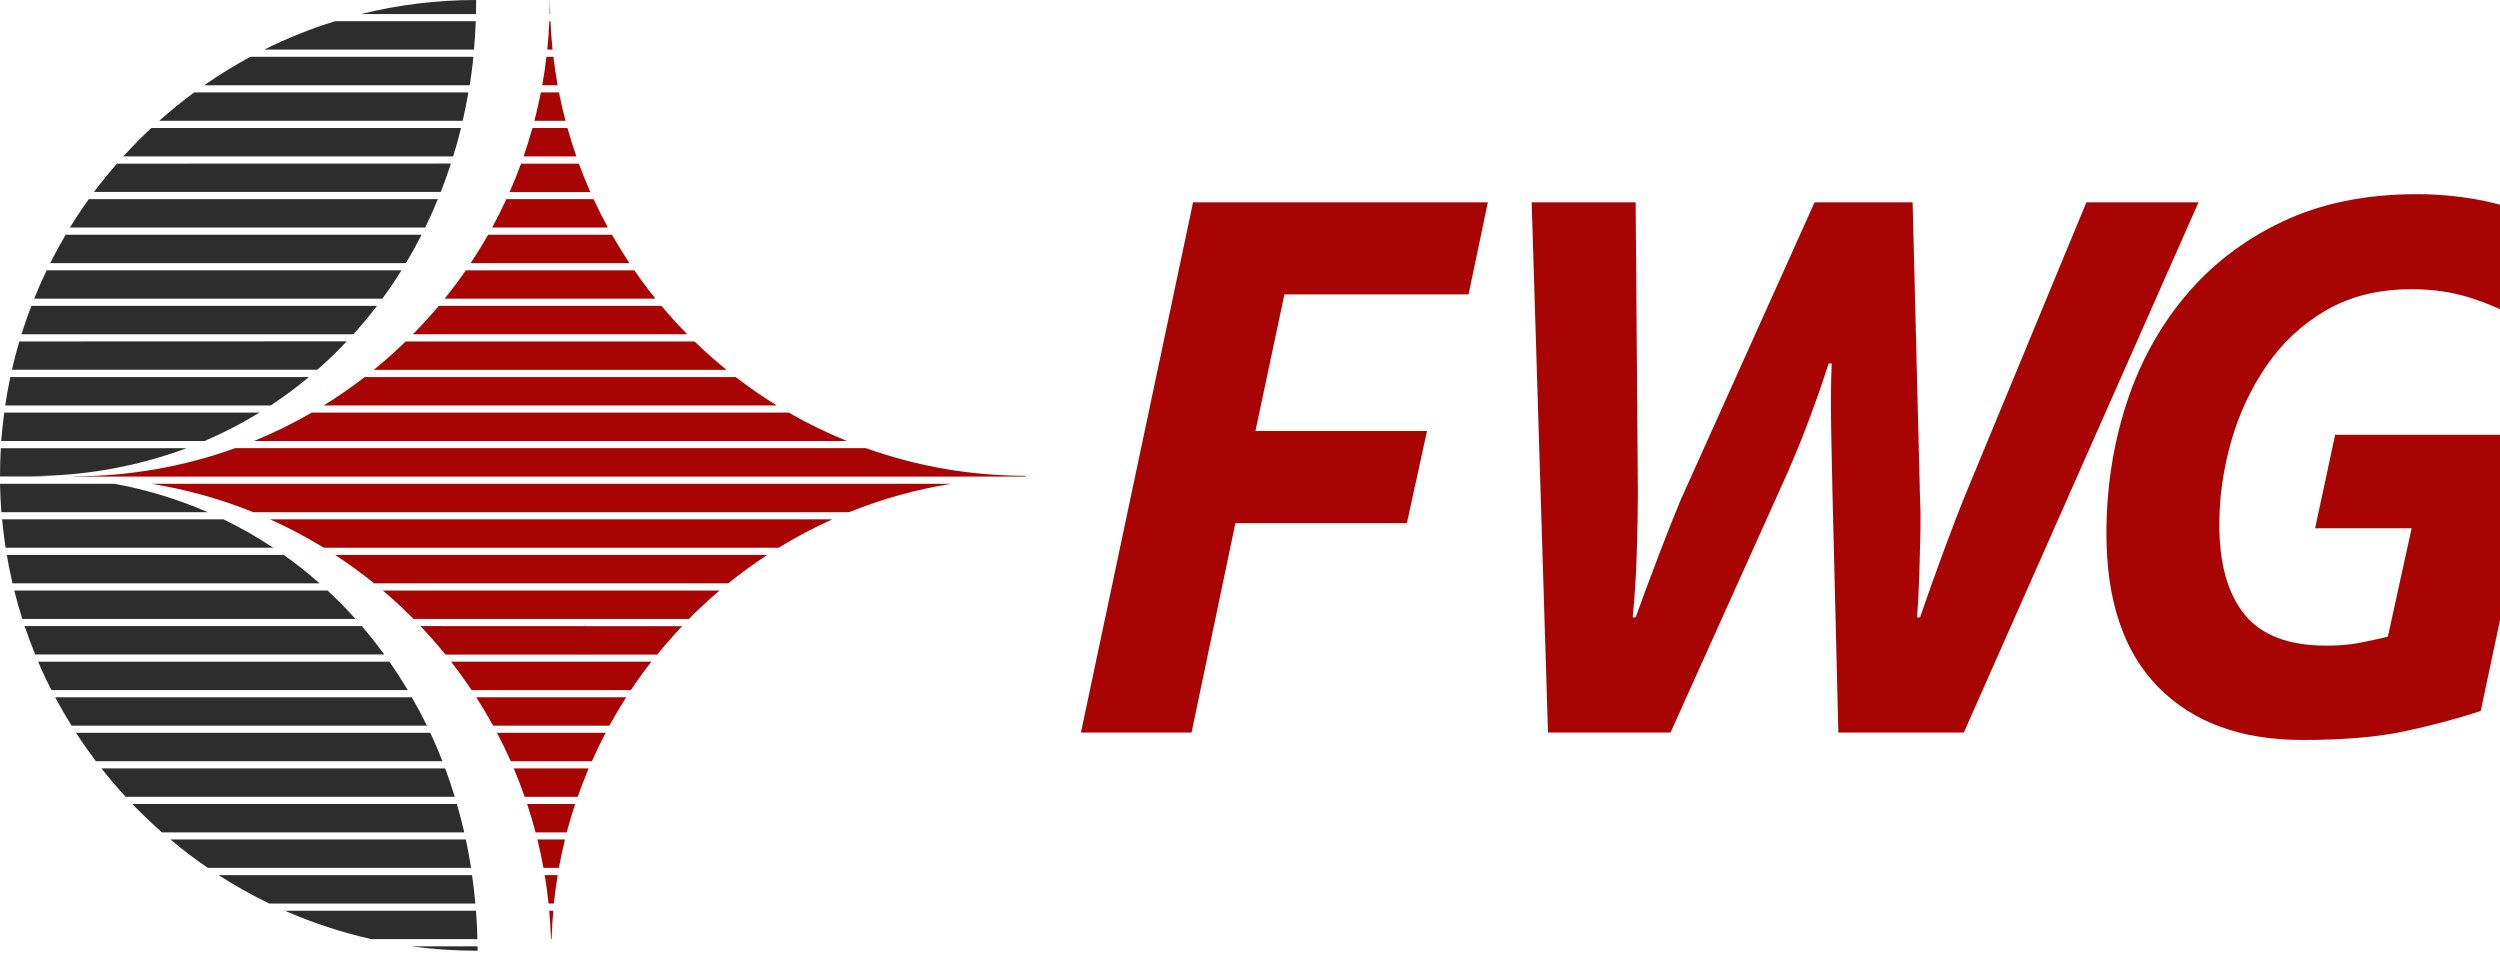
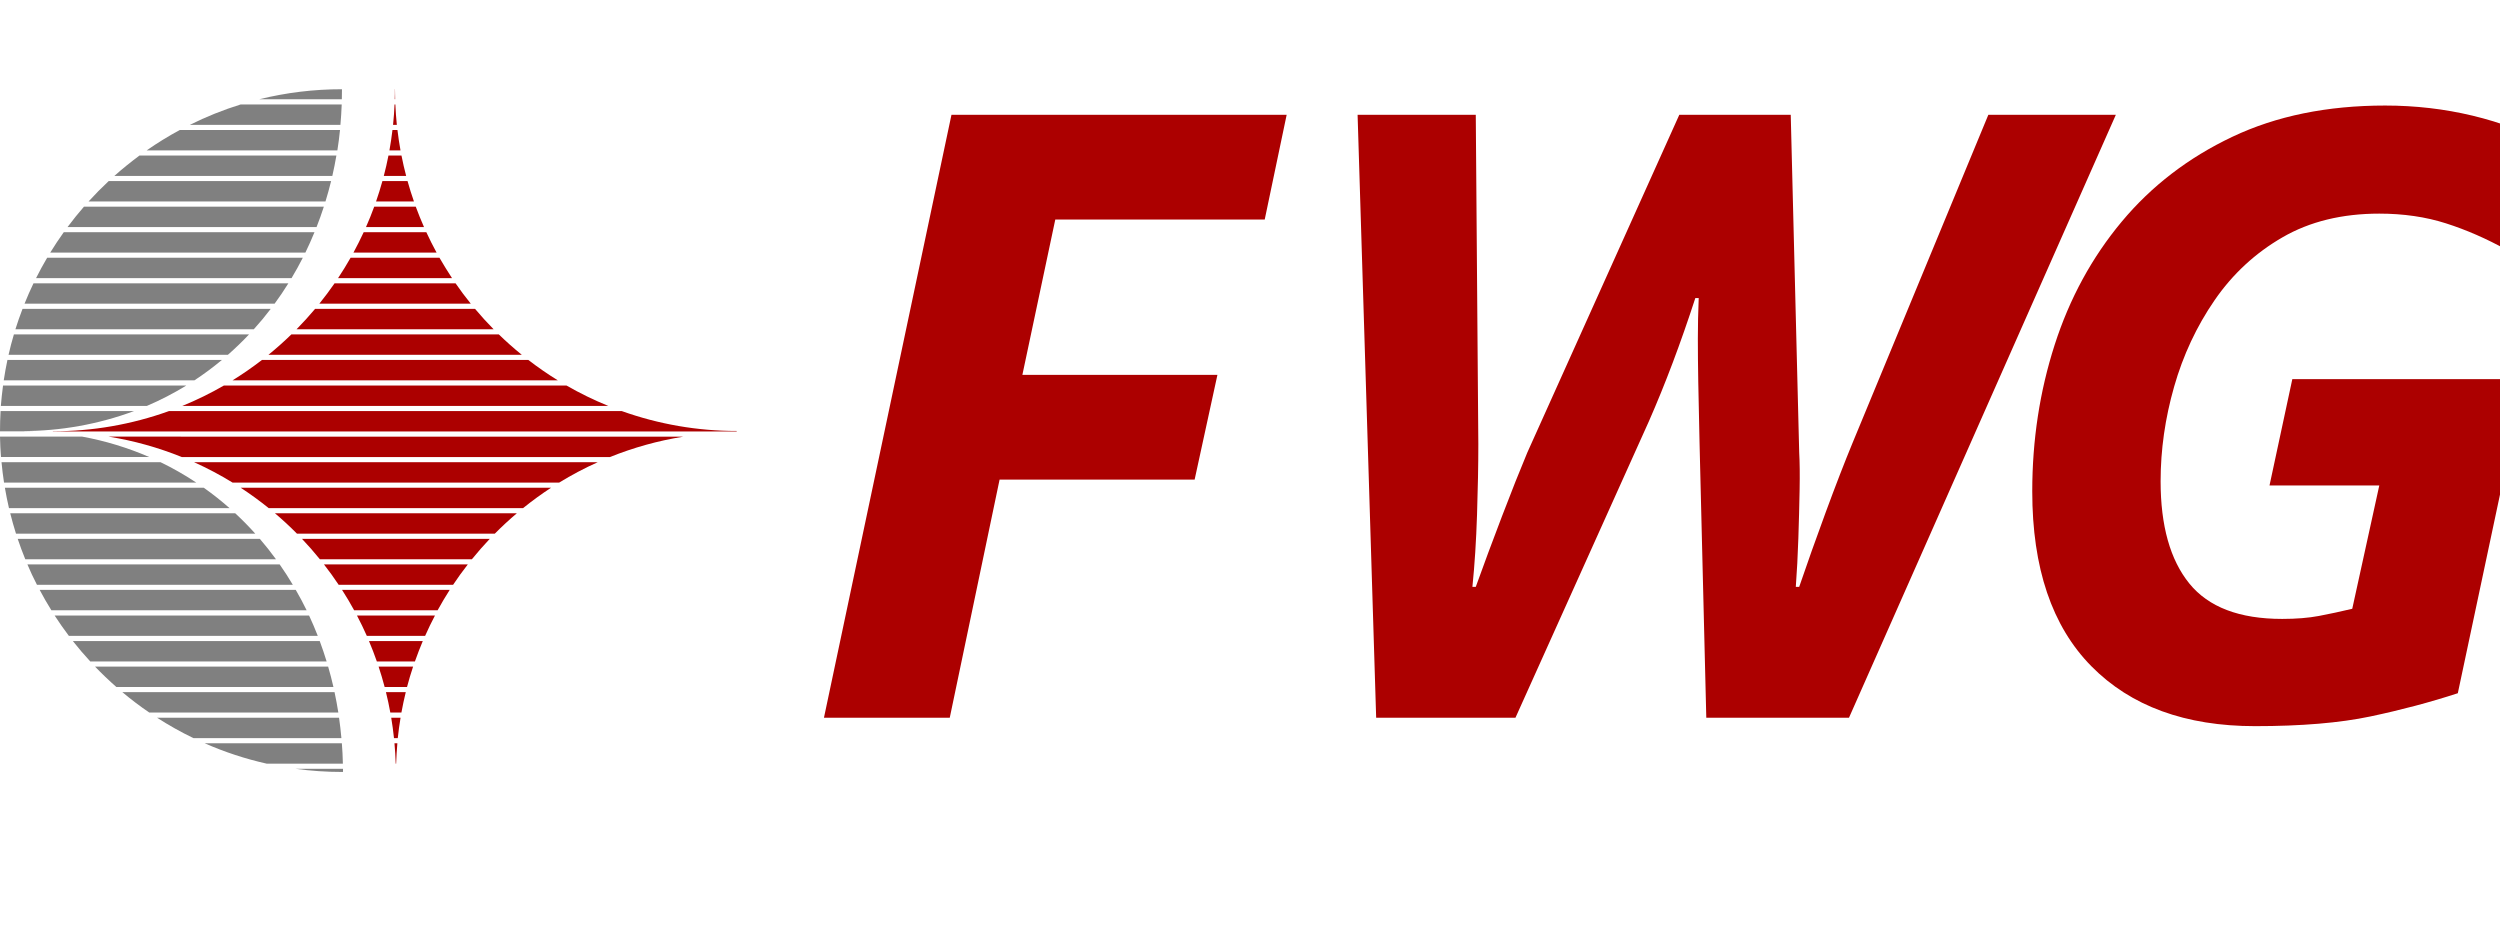
- <svg xmlns="http://www.w3.org/2000/svg" viewBox="0 0 824.92 314.2">
+ <svg xmlns="http://www.w3.org/2000/svg" viewBox="0 0 1148.58 424.78">
  <defs>
-     <style>.cls-1{font-size:245.03px;font-family:Barlow-BoldItalic, Barlow;font-weight:700;font-style:italic;}.cls-1,.cls-4{fill:#a80404;}.cls-2{letter-spacing:-0.03em;}.cls-3{fill:#2d2d2d;}</style>
+     <style>.cls-1{font-size:387.93px;font-family:Barlow-BoldItalic, Barlow;font-weight:700;font-style:italic;letter-spacing:0.03em;}.cls-1,.cls-5{fill:#ac0000;}.cls-2{letter-spacing:-0.01em;}.cls-3{letter-spacing:0.03em;}.cls-4{fill:gray;}</style>
  </defs>
  <g id="Layer_2" data-name="Layer 2">
    <g id="Layer_1-2" data-name="Layer 1">
-       <text class="cls-1" transform="translate(350.3 241.71)">F<tspan class="cls-2" x="133.05" y="0">W</tspan>
-         <tspan x="330.05" y="0">G</tspan>
+       <text class="cls-1" transform="translate(368.46 329.74)">F<tspan class="cls-2" x="220.34" y="0">W</tspan>
+         <tspan class="cls-3" x="541.94" y="0">G</tspan>
      </text>
-       <path class="cls-3" d="M25.09,241.81q3.12,4.8,6.56,9.37H146q-1.86-4.77-4-9.37Z" />
-       <path class="cls-3" d="M43.66,265.29q4.7,4.89,9.8,9.37h99.73c-.72-3.17-1.54-6.29-2.43-9.37Z" />
-       <path class="cls-3" d="M33.47,253.55q3.81,4.84,8,9.37H150.06q-1.45-4.76-3.17-9.37Z" />
-       <path class="cls-3" d="M18.21,230.07q2.53,4.78,5.39,9.37H140.87q-2.33-4.78-5-9.37Z" />
-       <path class="cls-3" d="M8.13,206.59q1.59,4.75,3.48,9.37H126.79q-3.53-4.85-7.42-9.37Z" />
-       <path class="cls-3" d="M12.59,218.33q2,4.77,4.39,9.37H134.53q-2.86-4.81-6.05-9.37Z" />
-       <path class="cls-3" d="M56.22,277q5.94,5,12.36,9.37h86.86q-.75-4.74-1.74-9.37Z" />
-       <path class="cls-3" d="M6.38,112.67Q5,117.31,3.93,122H104.71q5.07-4.44,9.71-9.37Z" />
-       <path class="cls-3" d="M7.35,204.22H117.29q-4.4-4.91-9.22-9.37H4.7Q5.89,199.59,7.35,204.22Z" />
-       <path class="cls-3" d="M119.05,4.65h38c0-1.53.06-3.06.06-4.6V0h0A157.37,157.37,0,0,0,119.05,4.65Z" />
-       <path class="cls-3" d="M72.14,288.77a158.54,158.54,0,0,0,16.71,9.37h68q-.42-4.74-1.08-9.37Z" />
-       <path class="cls-3" d="M2.24,183.11c.54,3.15,1.16,6.28,1.88,9.37H105.46a142.38,142.38,0,0,0-11.84-9.37Z" />
-       <path class="cls-3" d="M94,300.51a156.52,156.52,0,0,0,28.53,9.37h35c-.07-3.15-.23-6.28-.47-9.37Z" />
-       <path class="cls-3" d="M157.08,313.7h.51c0-.48,0-1,0-1.44H135.74A159.78,159.78,0,0,0,157.08,313.7Z" />
-       <path class="cls-3" d="M38.58,54Q34.64,58.52,31,63.34H145.44c1.2-3.07,2.33-6.19,3.35-9.37Z" />
-       <path class="cls-3" d="M29.3,65.71Q26,70.29,23.08,75.08H140.3q2.23-4.59,4.19-9.37Z" />
-       <path class="cls-3" d="M49.93,42.23q-4.82,4.5-9.25,9.37H149.53Q151,47,152.12,42.23Z" />
-       <path class="cls-3" d="M21.66,77.45Q19,82,16.56,86.82H133.94q2.75-4.57,5.18-9.37Z" />
-       <path class="cls-3" d="M110.53,7a155.47,155.47,0,0,0-23.35,9.37H156.4c.28-3.1.47-6.23.59-9.37Z" />
-       <path class="cls-3" d="M64.07,30.49c-4,2.95-7.85,6.08-11.54,9.38H152.68q1.06-4.63,1.87-9.38Z" />
-       <path class="cls-3" d="M82.6,18.75a157.71,157.71,0,0,0-15.22,9.38H155c.49-3.1.89-6.22,1.21-9.38Z" />
-       <path class="cls-3" d="M0,159.63q.09,4.73.45,9.37H68.56a142.36,142.36,0,0,0-30.79-9.37Z" />
-       <path class="cls-3" d="M15.39,89.19q-2.21,4.61-4.12,9.37H126.16q3.33-4.55,6.33-9.37Z" />
-       <path class="cls-3" d="M1.39,136.15c-.41,3.1-.74,6.22-1,9.37H67.48a139.19,139.19,0,0,0,18.13-9.37Z" />
-       <path class="cls-3" d="M.7,171.37c.29,3.15.67,6.28,1.15,9.37H90.16a139.57,139.57,0,0,0-16.42-9.37Z" />
-       <path class="cls-3" d="M61.58,147.89H.27C.1,150.93,0,154,0,157.08v0H0c0,.05,0,.09,0,.13H16.33c-2-.08-4-.13-6-.14A147.38,147.38,0,0,0,61.58,147.89Z" />
-       <path class="cls-3" d="M3.41,124.41c-.65,3.09-1.22,6.22-1.69,9.37h87.6a141.14,141.14,0,0,0,12.62-9.37Z" />
-       <path class="cls-3" d="M10.35,100.93c-1.18,3.08-2.28,6.2-3.27,9.37H116.61q4.08-4.5,7.78-9.37Z" />
-       <path class="cls-4" d="M173.94,265.29q1.53,4.62,2.78,9.37H187c.83-3.17,1.77-6.29,2.79-9.37Z" />
-       <path class="cls-4" d="M169.52,253.55q1.95,4.6,3.61,9.37h17.5q1.67-4.76,3.61-9.37Z" />
-       <path class="cls-4" d="M164,241.81q2.41,4.59,4.53,9.37h26.78q2.11-4.77,4.53-9.37Z" />
-       <path class="cls-4" d="M110.58,183.11a158.36,158.36,0,0,1,12.87,9.37H240.31a158.36,158.36,0,0,1,12.87-9.37Z" />
-       <path class="cls-4" d="M148.83,218.33q3.55,4.54,6.76,9.37h52.58q3.21-4.81,6.76-9.37Z" />
-       <path class="cls-4" d="M138.74,206.59Q143,211.11,147,216h69.86q3.93-4.85,8.21-9.37Z" />
-       <path class="cls-4" d="M157.14,230.07q2.94,4.58,5.56,9.37h38.36q2.63-4.78,5.56-9.37Z" />
-       <path class="cls-4" d="M126.32,194.85q5.27,4.47,10.12,9.37h90.88q4.86-4.91,10.13-9.37Z" />
-       <path class="cls-4" d="M24.34,157.17h-.05v.09H338.46V157a156.63,156.63,0,0,1-52.78-9.13H77.62A156.78,156.78,0,0,1,24.34,157.17Z" />
-       <path class="cls-4" d="M181.85,312.25c0,.65,0,1.3,0,1.95h0c0-.65,0-1.3,0-1.95Z" />
-       <path class="cls-4" d="M179.74,288.77c.51,3.09.94,6.21,1.27,9.37h1.74q.5-4.74,1.28-9.37Z" />
-       <path class="cls-4" d="M181.23,300.51c.28,3.09.48,6.22.57,9.37H182c.1-3.15.29-6.28.57-9.37Z" />
-       <path class="cls-4" d="M177.32,277c.76,3.09,1.44,6.21,2,9.37h5.1q.87-4.74,2-9.37Z" />
-       <path class="cls-4" d="M89.14,171.37a156.4,156.4,0,0,1,17.7,9.37H256.91a157.54,157.54,0,0,1,17.72-9.37Z" />
-       <path class="cls-4" d="M175.69,42.23q-1.32,4.76-2.92,9.37h17.41q-1.62-4.62-2.94-9.37Z" />
-       <path class="cls-4" d="M171.93,54q-1.74,4.77-3.78,9.37H194.8c-1.35-3.07-2.63-6.19-3.79-9.37Z" />
-       <path class="cls-4" d="M178.47,30.49q-.93,4.74-2.14,9.38H186.6q-1.22-4.63-2.15-9.38Z" />
-       <path class="cls-4" d="M167.09,65.71q-2.21,4.77-4.7,9.37h38.19q-2.51-4.59-4.71-9.37Z" />
-       <path class="cls-4" d="M180.31,18.75c-.37,3.16-.83,6.28-1.39,9.38H184c-.56-3.1-1-6.22-1.4-9.38Z" />
-       <path class="cls-4" d="M181.42,0V.08c0,1.53,0,3.05-.07,4.57h.2c-.05-1.54-.08-3.07-.08-4.62Z" />
-       <path class="cls-4" d="M181.26,7c-.13,3.14-.36,6.27-.68,9.37h1.74c-.32-3.1-.54-6.23-.68-9.37Z" />
-       <path class="cls-4" d="M144.77,100.93q-4.08,4.86-8.52,9.37h90.53q-4.44-4.5-8.53-9.37Z" />
-       <path class="cls-4" d="M120.34,124.41a156.31,156.31,0,0,1-13.52,9.37H256.3a156.94,156.94,0,0,1-13.56-9.37Z" />
-       <path class="cls-4" d="M102.87,136.15a156.43,156.43,0,0,1-19.1,9.37h195.7a157.2,157.2,0,0,1-19.21-9.37Z" />
-       <path class="cls-4" d="M161.07,77.45c-1.81,3.2-3.74,6.32-5.76,9.37h52.37q-3-4.57-5.78-9.37Z" />
-       <path class="cls-4" d="M133.86,112.67q-5.06,4.92-10.53,9.37H239.74q-5.49-4.44-10.56-9.37Z" />
-       <path class="cls-4" d="M49.89,159.63A155.89,155.89,0,0,1,83.57,169H280.19a155.89,155.89,0,0,1,33.68-9.37Z" />
-       <path class="cls-4" d="M153.71,89.19q-3.33,4.83-7,9.37H216.3q-3.68-4.55-7-9.37Z" />
+       <path class="cls-4" d="M25.09,282.78q3.12,4.8,6.56,9.37H146q-1.86-4.77-4-9.37Z" />
+       <path class="cls-4" d="M43.66,306.26q4.7,4.89,9.8,9.37h99.73c-.72-3.17-1.54-6.29-2.43-9.37Z" />
+       <path class="cls-4" d="M33.47,294.52q3.81,4.83,8,9.37H150.06q-1.45-4.75-3.17-9.37Z" />
+       <path class="cls-4" d="M18.21,271q2.53,4.79,5.39,9.37H140.87q-2.33-4.79-5-9.37Z" />
+       <path class="cls-4" d="M8.13,247.56q1.59,4.75,3.48,9.37H126.79q-3.53-4.85-7.42-9.37Z" />
+       <path class="cls-4" d="M12.59,259.3q2,4.77,4.39,9.37H134.53q-2.86-4.82-6.05-9.37Z" />
+       <path class="cls-4" d="M56.22,318q5.94,5,12.36,9.37h86.86q-.75-4.74-1.74-9.37Z" />
+       <path class="cls-4" d="M6.38,153.64Q5,158.27,3.93,163H104.71q5.07-4.45,9.71-9.37Z" />
+       <path class="cls-4" d="M7.35,245.19H117.29q-4.4-4.91-9.22-9.37H4.7Q5.89,240.56,7.35,245.19Z" />
+       <path class="cls-4" d="M119.05,45.62h38c0-1.53.06-3.06.06-4.6V41h0A157.37,157.37,0,0,0,119.05,45.62Z" />
+       <path class="cls-4" d="M72.14,329.74a158.54,158.54,0,0,0,16.71,9.37h68q-.42-4.74-1.08-9.37Z" />
+       <path class="cls-4" d="M2.24,224.08c.54,3.15,1.16,6.28,1.88,9.37H105.46a142.38,142.38,0,0,0-11.84-9.37Z" />
+       <path class="cls-4" d="M94,341.47a155.78,155.78,0,0,0,28.53,9.38h35q-.1-4.73-.47-9.38Z" />
+       <path class="cls-4" d="M157.08,354.66h.51c0-.48,0-1,0-1.45H135.74A158.13,158.13,0,0,0,157.08,354.66Z" />
+       <path class="cls-4" d="M38.58,94.94q-3.94,4.55-7.55,9.37H145.44c1.2-3.07,2.33-6.19,3.35-9.37Z" />
+       <path class="cls-4" d="M29.3,106.68q-3.27,4.57-6.22,9.37H140.3q2.23-4.59,4.19-9.37Z" />
+       <path class="cls-4" d="M49.93,83.2q-4.82,4.5-9.25,9.37H149.53q1.42-4.62,2.59-9.37Z" />
+       <path class="cls-4" d="M21.66,118.42q-2.7,4.59-5.1,9.37H133.94q2.75-4.58,5.18-9.37Z" />
+       <path class="cls-4" d="M110.53,48a156.58,156.58,0,0,0-23.35,9.38H156.4c.28-3.1.47-6.23.59-9.38Z" />
+       <path class="cls-4" d="M64.07,71.46c-4,3-7.85,6.07-11.54,9.37H152.68c.71-3.08,1.33-6.21,1.87-9.37Z" />
+       <path class="cls-4" d="M82.6,59.72a159.63,159.63,0,0,0-15.22,9.37H155q.74-4.64,1.21-9.37Z" />
+       <path class="cls-4" d="M0,200.6q.09,4.72.45,9.37H68.56a141.81,141.81,0,0,0-30.79-9.37Z" />
+       <path class="cls-4" d="M15.39,130.16q-2.21,4.6-4.12,9.37H126.16q3.33-4.54,6.33-9.37Z" />
+       <path class="cls-4" d="M1.39,177.12c-.41,3.1-.74,6.22-1,9.37H67.48a139.19,139.19,0,0,0,18.13-9.37Z" />
+       <path class="cls-4" d="M.7,212.34c.29,3.15.67,6.28,1.15,9.37H90.16a139.57,139.57,0,0,0-16.42-9.37Z" />
+       <path class="cls-4" d="M61.58,188.86H.27C.1,191.9,0,195,0,198.05v0H0s0,.09,0,.13H16.33c-2-.08-4-.13-6-.14A147.38,147.38,0,0,0,61.58,188.86Z" />
+       <path class="cls-4" d="M3.41,165.38c-.65,3.09-1.22,6.22-1.69,9.37h87.6a141.14,141.14,0,0,0,12.62-9.37Z" />
+       <path class="cls-4" d="M10.35,141.9c-1.18,3.08-2.28,6.2-3.27,9.37H116.61q4.08-4.5,7.78-9.37Z" />
+       <path class="cls-5" d="M173.94,306.26q1.53,4.62,2.78,9.37H187c.83-3.17,1.77-6.29,2.79-9.37Z" />
+       <path class="cls-5" d="M169.52,294.52q1.95,4.61,3.61,9.37h17.5q1.67-4.75,3.61-9.37Z" />
+       <path class="cls-5" d="M164,282.78q2.41,4.59,4.53,9.37h26.78q2.11-4.77,4.53-9.37Z" />
+       <path class="cls-5" d="M110.58,224.08a158.36,158.36,0,0,1,12.87,9.37H240.31a158.36,158.36,0,0,1,12.87-9.37Z" />
+       <path class="cls-5" d="M148.83,259.3q3.55,4.54,6.76,9.37h52.58q3.21-4.82,6.76-9.37Z" />
+       <path class="cls-5" d="M138.74,247.56q4.29,4.51,8.21,9.37h69.86q3.93-4.85,8.21-9.37Z" />
+       <path class="cls-5" d="M157.14,271q2.94,4.57,5.56,9.37h38.36q2.63-4.79,5.56-9.37Z" />
+       <path class="cls-5" d="M126.32,235.82q5.27,4.45,10.12,9.37h90.88q4.86-4.91,10.13-9.37Z" />
+       <path class="cls-5" d="M24.34,198.14h-.05v.09H338.46V198a156.63,156.63,0,0,1-52.78-9.13H77.62A156.78,156.78,0,0,1,24.34,198.14Z" />
+       <path class="cls-5" d="M181.85,353.21c0,.66,0,1.3,0,2h0c0-.66,0-1.3,0-2Z" />
+       <path class="cls-5" d="M179.74,329.74c.51,3.09.94,6.21,1.27,9.37h1.74q.5-4.74,1.28-9.37Z" />
+       <path class="cls-5" d="M181.23,341.47c.28,3.1.48,6.23.57,9.38H182q.15-4.73.57-9.38Z" />
+       <path class="cls-5" d="M177.32,318c.76,3.09,1.44,6.21,2,9.37h5.1q.87-4.74,2-9.37Z" />
+       <path class="cls-5" d="M89.14,212.34a156.4,156.4,0,0,1,17.7,9.37H256.91a157.54,157.54,0,0,1,17.72-9.37Z" />
+       <path class="cls-5" d="M175.69,83.2q-1.32,4.76-2.92,9.37h17.41q-1.62-4.62-2.94-9.37Z" />
+       <path class="cls-5" d="M171.93,94.94q-1.74,4.77-3.78,9.37H194.8c-1.35-3.07-2.63-6.19-3.79-9.37Z" />
+       <path class="cls-5" d="M178.47,71.46c-.62,3.16-1.33,6.29-2.14,9.37H186.6c-.81-3.08-1.53-6.21-2.15-9.37Z" />
+       <path class="cls-5" d="M167.09,106.68q-2.21,4.77-4.7,9.37h38.19q-2.51-4.59-4.71-9.37Z" />
+       <path class="cls-5" d="M180.31,59.72q-.56,4.74-1.39,9.37H184q-.84-4.64-1.4-9.37Z" />
+       <path class="cls-5" d="M181.42,41v0c0,1.53,0,3.05-.07,4.57h.2c-.05-1.54-.08-3.07-.08-4.62Z" />
+       <path class="cls-5" d="M181.26,48q-.19,4.73-.68,9.38h1.74c-.32-3.1-.54-6.23-.68-9.38Z" />
+       <path class="cls-5" d="M144.77,141.9q-4.08,4.86-8.52,9.37h90.53q-4.44-4.5-8.53-9.37Z" />
+       <path class="cls-5" d="M120.34,165.38a156.31,156.31,0,0,1-13.52,9.37H256.3a156.94,156.94,0,0,1-13.56-9.37Z" />
+       <path class="cls-5" d="M102.87,177.12a156.43,156.43,0,0,1-19.1,9.37h195.7a157.2,157.2,0,0,1-19.21-9.37Z" />
+       <path class="cls-5" d="M161.07,118.42c-1.81,3.2-3.74,6.32-5.76,9.37h52.37q-3-4.58-5.78-9.37Z" />
+       <path class="cls-5" d="M133.86,153.64q-5.06,4.92-10.53,9.37H239.74q-5.49-4.44-10.56-9.37Z" />
+       <path class="cls-5" d="M49.89,200.6A155.89,155.89,0,0,1,83.57,210H280.19a155.89,155.89,0,0,1,33.68-9.37Z" />
+       <path class="cls-5" d="M153.71,130.16q-3.33,4.82-7,9.37H216.3q-3.68-4.54-7-9.37Z" />
    </g>
  </g>
</svg>
